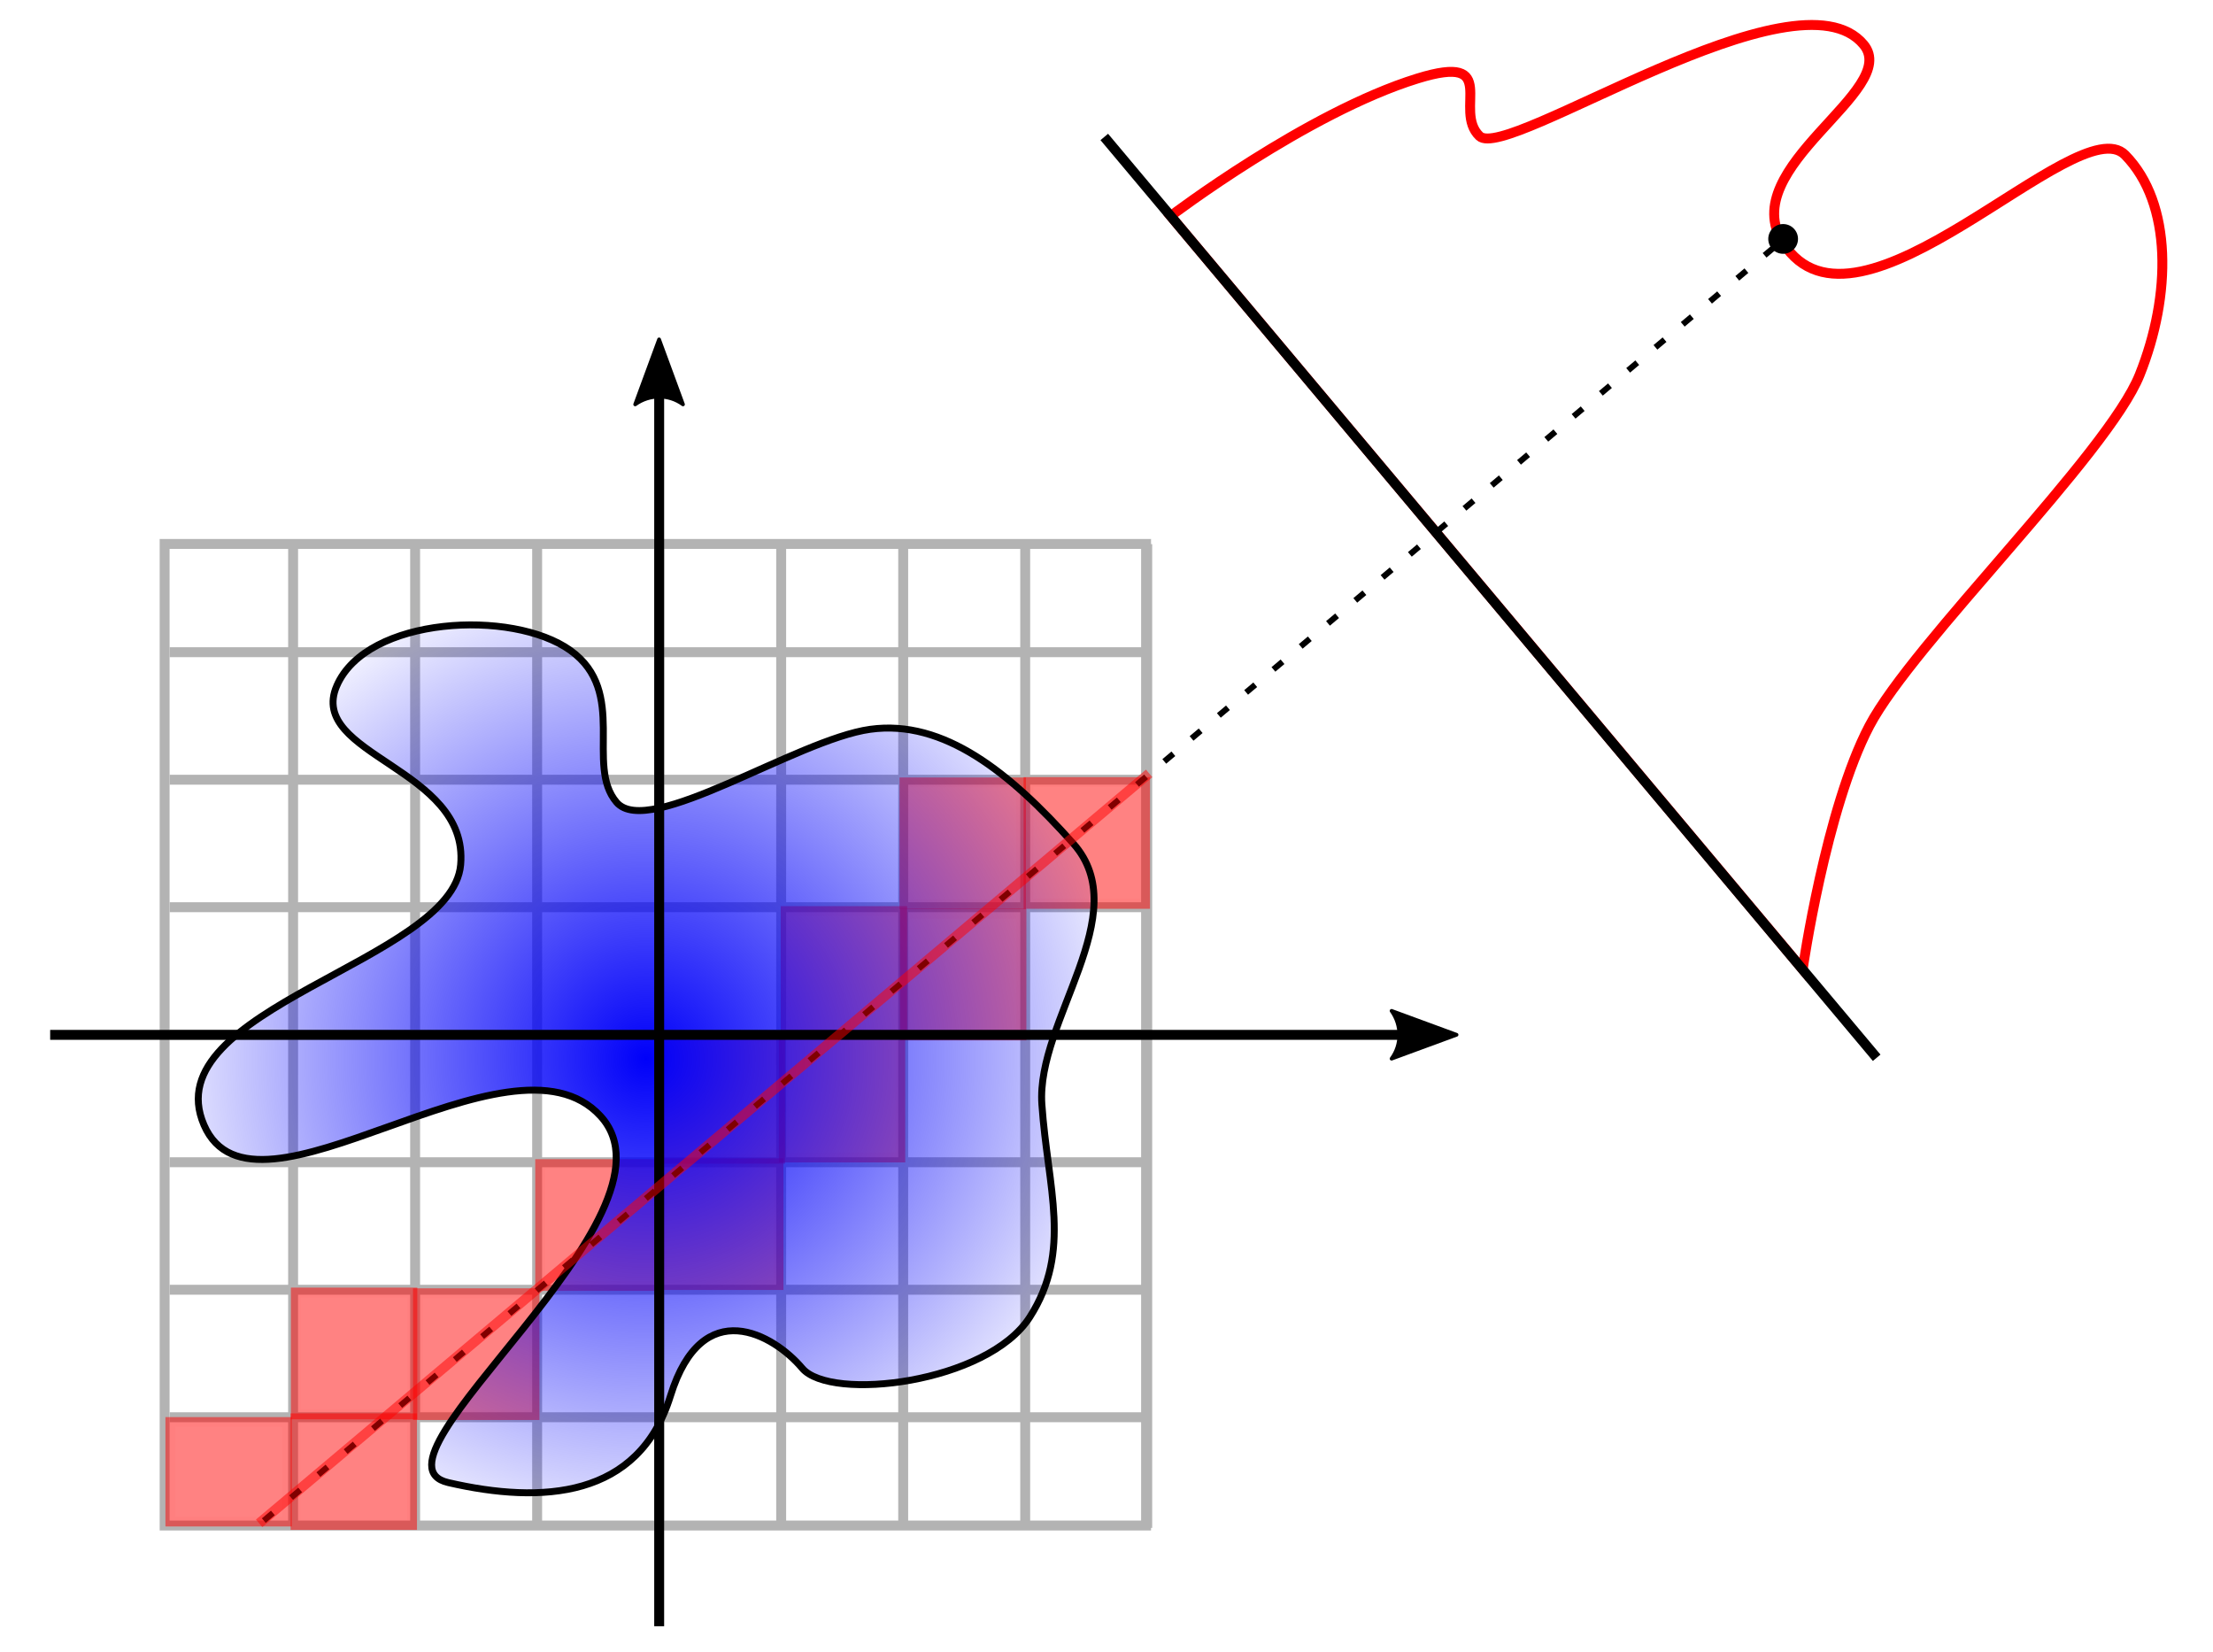
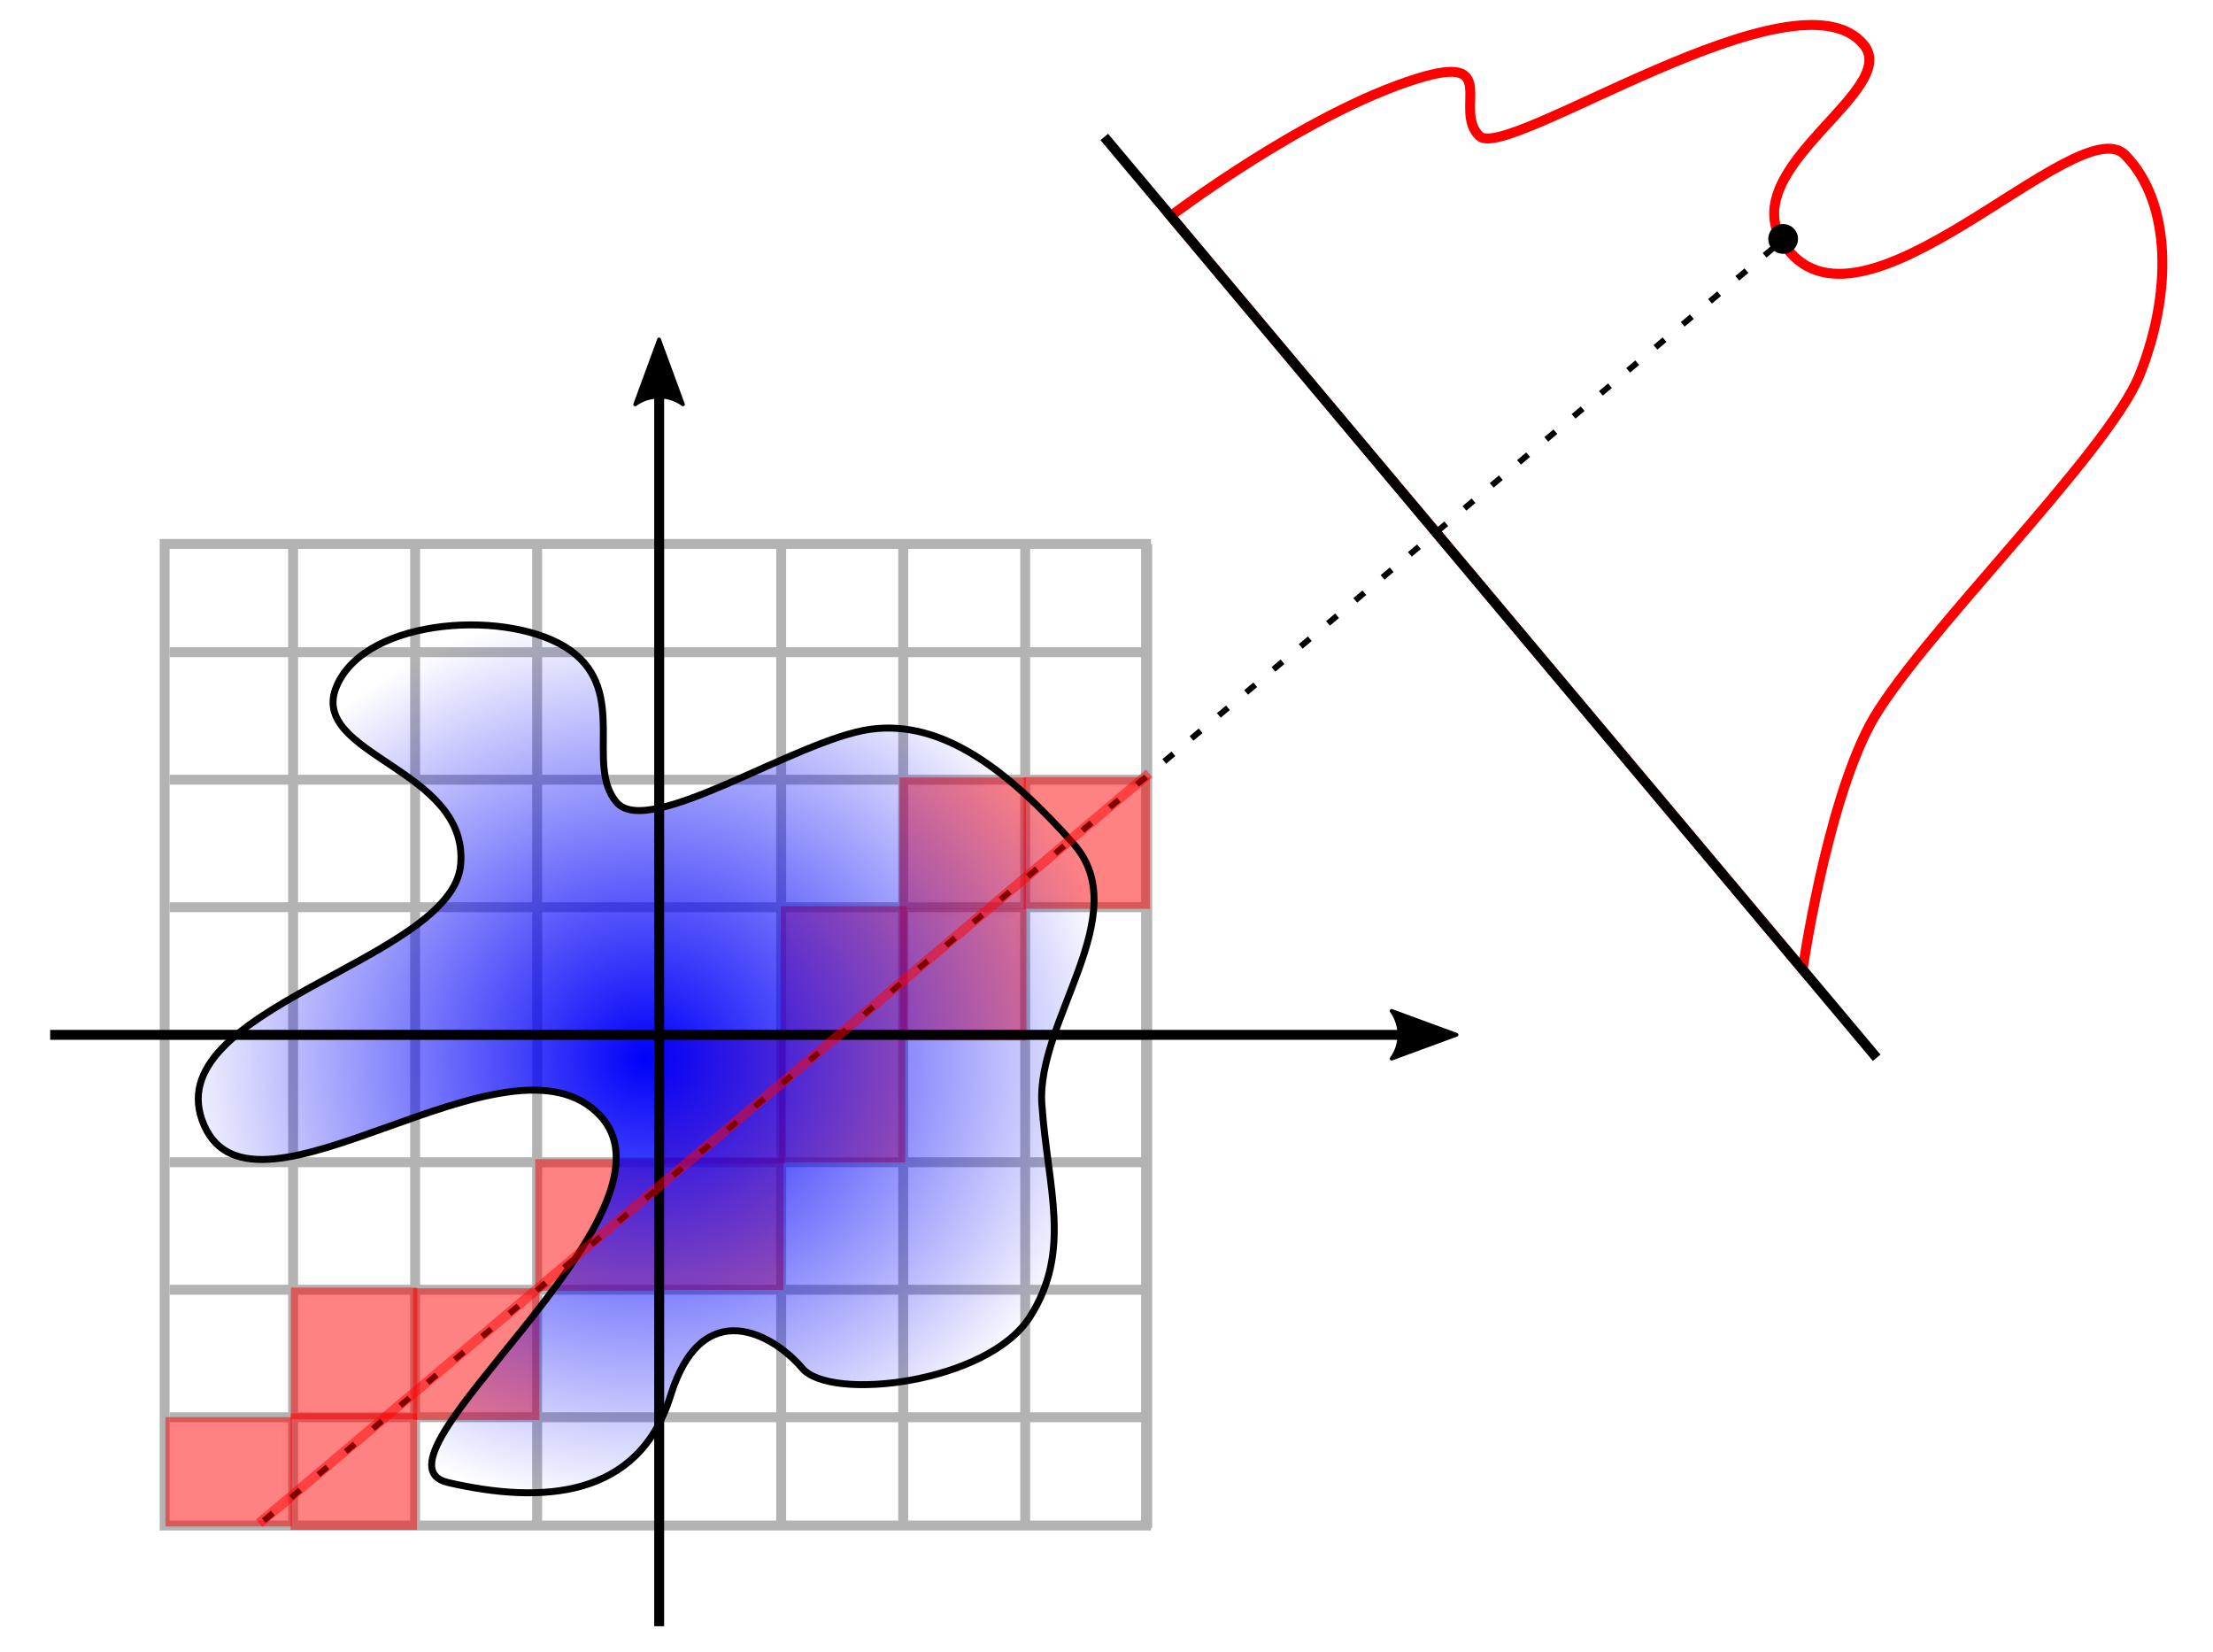
<svg xmlns="http://www.w3.org/2000/svg" xmlns:xlink="http://www.w3.org/1999/xlink" width="63mm" height="47mm" viewBox="0 0 223.228 166.535" id="svg4315" version="1.1">
  <defs id="defs4317">
    <linearGradient id="linearGradient4972">
      <stop style="stop-color:#0000f9;stop-opacity:1;" offset="0" id="stop4974" />
      <stop style="stop-color:#0000f9;stop-opacity:0;" offset="1" id="stop4976" />
    </linearGradient>
    <marker style="overflow:visible" id="marker4593" refX="0" refY="0" orient="auto">
      <path transform="scale(-0.6,-0.6)" d="M 8.719,4.034 -2.207,0.016 8.719,-4.002 c -1.745,2.372 -1.735,5.617 -6e-7,8.035 z" style="fill:#000000;fill-opacity:1;fill-rule:evenodd;stroke:#000000;stroke-width:0.625;stroke-linejoin:round;stroke-opacity:1" id="path4595" />
    </marker>
    <marker orient="auto" refY="0" refX="0" id="Arrow2Mend" style="overflow:visible">
      <path id="path4312" style="fill:#000000;fill-opacity:1;fill-rule:evenodd;stroke:#000000;stroke-width:0.625;stroke-linejoin:round;stroke-opacity:1" d="M 8.719,4.034 -2.207,0.016 8.719,-4.002 c -1.745,2.372 -1.735,5.617 -6e-7,8.035 z" transform="scale(-0.6,-0.6)" />
    </marker>
    <marker orient="auto" refY="0" refX="0" id="marker4692" style="overflow:visible">
      <path id="path4694" style="fill:#000000;fill-opacity:1;fill-rule:evenodd;stroke:#000000;stroke-width:0.625;stroke-linejoin:round;stroke-opacity:1" d="M 8.719,4.034 -2.207,0.016 8.719,-4.002 c -1.745,2.372 -1.735,5.617 -6e-7,8.035 z" transform="scale(-0.6,-0.6)" />
    </marker>
-     <radialGradient xlink:href="#linearGradient4972" id="radialGradient5535" cx="65.18" cy="992.619" fx="65.18" fy="992.619" r="45.529" gradientTransform="matrix(1.15531,3.1723724e-8,-3.1939789e-8,1.163178,-10.1231,-161.9741)" gradientUnits="userSpaceOnUse" />
+     <radialGradient xlink:href="#linearGradient4972" id="radialGradient5535" cx="65.18" cy="992.619" fx="65.18" fy="992.619" r="45.529" gradientTransform="matrix(1.062237,5.2757868e-8,-5.008134e-8,1.008348,-4.056604,-8.286167)" gradientUnits="userSpaceOnUse" />
  </defs>
  <g id="layer1" transform="translate(0,-885.8268)">
    <g id="g5234" transform="translate(-167.85,17.75)" style="opacity:1;stroke:#b3b3b3">
      <path style="fill:none;fill-opacity:1;fill-rule:evenodd;stroke:#b3b3b3;stroke-width:1px;stroke-linecap:butt;stroke-linejoin:miter;stroke-opacity:1" d="m 184.965,959.577 98.125,0" id="path4984" />
      <rect style="opacity:1;fill:none;fill-opacity:0.973;stroke:#b3b3b3;stroke-width:1;stroke-linecap:round;stroke-linejoin:miter;stroke-miterlimit:4;stroke-dasharray:none;stroke-dashoffset:0;stroke-opacity:1" id="rect4986" width="99" height="99" x="184.456" y="922.937" />
      <path style="fill:none;fill-opacity:1;fill-rule:evenodd;stroke:#b3b3b3;stroke-width:1px;stroke-linecap:butt;stroke-linejoin:miter;stroke-opacity:1" d="m 184.965,985.298 98.125,0" id="path4984-7" />
      <path style="fill:none;fill-opacity:1;fill-rule:evenodd;stroke:#b3b3b3;stroke-width:1px;stroke-linecap:butt;stroke-linejoin:miter;stroke-opacity:1" d="m 184.965,998.158 98.125,0" id="path4984-2" />
      <path style="fill:none;fill-opacity:1;fill-rule:evenodd;stroke:#b3b3b3;stroke-width:1px;stroke-linecap:butt;stroke-linejoin:miter;stroke-opacity:1" d="m 184.965,933.856 98.125,0" id="path4984-6" />
      <path style="fill:none;fill-opacity:1;fill-rule:evenodd;stroke:#b3b3b3;stroke-width:1px;stroke-linecap:butt;stroke-linejoin:miter;stroke-opacity:1" d="m 184.965,1011.018 98.125,0" id="path4984-8" />
      <path style="fill:none;fill-opacity:1;fill-rule:evenodd;stroke:#b3b3b3;stroke-width:1px;stroke-linecap:butt;stroke-linejoin:miter;stroke-opacity:1" d="m 184.965,946.717 98.125,0" id="path4984-68" />
      <path style="fill:none;fill-opacity:1;fill-rule:evenodd;stroke:#b3b3b3;stroke-width:1px;stroke-linecap:butt;stroke-linejoin:miter;stroke-opacity:1" d="m 184.965,972.437 98.125,0" id="path4984-7-3" />
      <path style="fill:none;fill-opacity:1;fill-rule:evenodd;stroke:#b3b3b3;stroke-width:1px;stroke-linecap:butt;stroke-linejoin:miter;stroke-opacity:1" d="m 246.648,922.958 0,99.222" id="path4984-5" />
      <path style="fill:none;fill-opacity:1;fill-rule:evenodd;stroke:#b3b3b3;stroke-width:1px;stroke-linecap:butt;stroke-linejoin:miter;stroke-opacity:1" d="m 222.032,922.958 0,99.222" id="path4984-7-2" />
      <path style="fill:none;fill-opacity:1;fill-rule:evenodd;stroke:#b3b3b3;stroke-width:1px;stroke-linecap:butt;stroke-linejoin:miter;stroke-opacity:1" d="m 209.724,922.958 0,99.222" id="path4984-2-2" />
      <path style="fill:none;fill-opacity:1;fill-rule:evenodd;stroke:#b3b3b3;stroke-width:1px;stroke-linecap:butt;stroke-linejoin:miter;stroke-opacity:1" d="m 283.572,922.958 0,99.222" id="path4984-6-4" />
      <path style="fill:none;fill-opacity:1;fill-rule:evenodd;stroke:#b3b3b3;stroke-width:1px;stroke-linecap:butt;stroke-linejoin:miter;stroke-opacity:1" d="m 197.416,922.958 0,99.222" id="path4984-8-7" />
      <path style="fill:none;fill-opacity:1;fill-rule:evenodd;stroke:#b3b3b3;stroke-width:1px;stroke-linecap:butt;stroke-linejoin:miter;stroke-opacity:1" d="m 271.264,922.958 0,99.222" id="path4984-68-5" />
      <path style="fill:none;fill-opacity:1;fill-rule:evenodd;stroke:#b3b3b3;stroke-width:1px;stroke-linecap:butt;stroke-linejoin:miter;stroke-opacity:1" d="m 234.34,922.958 0,99.222" id="path4984-7-3-9" />
      <path style="fill:none;fill-opacity:1;fill-rule:evenodd;stroke:#b3b3b3;stroke-width:1px;stroke-linecap:butt;stroke-linejoin:miter;stroke-opacity:1" d="m 258.956,922.958 0,99.222" id="path4984-5-9" />
    </g>
    <rect style="opacity:0.5;fill:#ff0000;fill-opacity:0.973;stroke:#ff0000;stroke-width:1;stroke-linecap:round;stroke-linejoin:miter;stroke-miterlimit:4;stroke-dasharray:none;stroke-dashoffset:0;stroke-opacity:1" id="rect5446-6" width="11.75" height="10.031" x="17.188" y="1029.253" />
    <rect style="opacity:0.5;fill:#ff0000;fill-opacity:0.973;stroke:#ff0000;stroke-width:1;stroke-linecap:round;stroke-linejoin:miter;stroke-miterlimit:4;stroke-dasharray:none;stroke-dashoffset:0;stroke-opacity:1" id="rect5446-39" width="11.75" height="12.281" x="29.844" y="1016.19" />
    <rect style="opacity:0.5;fill:#ff0000;fill-opacity:0.973;stroke:#ff0000;stroke-width:1;stroke-linecap:round;stroke-linejoin:miter;stroke-miterlimit:4;stroke-dasharray:none;stroke-dashoffset:0;stroke-opacity:1" id="rect5446-5" width="11.75" height="10.75" x="29.812" y="1028.878" />
    <rect style="opacity:0.5;fill:#ff0000;fill-opacity:0.973;stroke:#ff0000;stroke-width:1;stroke-linecap:round;stroke-linejoin:miter;stroke-miterlimit:4;stroke-dasharray:none;stroke-dashoffset:0;stroke-opacity:1" id="rect5446-26" width="11.75" height="12.281" x="42.162" y="1016.263" />
    <rect style="opacity:0.5;fill:#ff0000;fill-opacity:0.973;stroke:#ff0000;stroke-width:1;stroke-linecap:round;stroke-linejoin:miter;stroke-miterlimit:4;stroke-dasharray:none;stroke-dashoffset:0;stroke-opacity:1" id="rect5446-2" width="11.75" height="12.281" x="54.491" y="1003.238" />
    <rect style="opacity:0.5;fill:#ff0000;fill-opacity:0.973;stroke:#ff0000;stroke-width:1;stroke-linecap:round;stroke-linejoin:miter;stroke-miterlimit:4;stroke-dasharray:none;stroke-dashoffset:0;stroke-opacity:1" id="rect5446-3" width="11.75" height="12.281" x="66.777" y="1003.149" />
    <rect style="opacity:0.5;fill:#ff0000;fill-opacity:0.973;stroke:#ff0000;stroke-width:1;stroke-linecap:round;stroke-linejoin:miter;stroke-miterlimit:4;stroke-dasharray:none;stroke-dashoffset:0;stroke-opacity:1" id="rect5446-45" width="11.75" height="12.281" x="66.938" y="990.409" />
    <rect style="opacity:0.5;fill:#ff0000;fill-opacity:0.973;stroke:#ff0000;stroke-width:1;stroke-linecap:round;stroke-linejoin:miter;stroke-miterlimit:4;stroke-dasharray:none;stroke-dashoffset:0;stroke-opacity:1" id="rect5446-4" width="11.75" height="12.281" x="79.062" y="990.284" />
    <rect style="opacity:0.5;fill:#ff0000;fill-opacity:0.973;stroke:#ff0000;stroke-width:1;stroke-linecap:round;stroke-linejoin:miter;stroke-miterlimit:4;stroke-dasharray:none;stroke-dashoffset:0;stroke-opacity:1" id="rect5446-9" width="11.75" height="12.281" x="79.25" y="977.722" />
    <rect style="opacity:0.5;fill:#ff0000;fill-opacity:0.973;stroke:#ff0000;stroke-width:1;stroke-linecap:round;stroke-linejoin:miter;stroke-miterlimit:4;stroke-dasharray:none;stroke-dashoffset:0;stroke-opacity:1" id="rect5446-7" width="11.75" height="12.281" x="91.282" y="977.981" />
    <rect style="opacity:0.5;fill:#ff0000;fill-opacity:0.973;stroke:#ff0000;stroke-width:1;stroke-linecap:round;stroke-linejoin:miter;stroke-miterlimit:4;stroke-dasharray:none;stroke-dashoffset:0;stroke-opacity:1" id="rect5446-1" width="11.75" height="12.281" x="91.238" y="964.745" />
    <rect style="opacity:0.5;fill:#ff0000;fill-opacity:0.973;stroke:#ff0000;stroke-width:1;stroke-linecap:round;stroke-linejoin:miter;stroke-miterlimit:4;stroke-dasharray:none;stroke-dashoffset:0;stroke-opacity:1" id="rect5446" width="11.75" height="12.281" x="103.75" y="964.706" />
-     <flowRoot xml:space="preserve" id="flowRoot4201-9-7-9-9" style="font-style:normal;font-weight:normal;font-size:40px;line-height:125%;font-family:Sans;letter-spacing:0px;word-spacing:0px;fill:#1828a2;fill-opacity:0.949;stroke:none;stroke-width:1px;stroke-linecap:butt;stroke-linejoin:miter;stroke-opacity:1" transform="translate(-46.13699,244.934)">
+     <flowRoot xml:space="preserve" id="flowRoot4201-9-7-9-9" style="font-size:40px;font-style:normal;font-weight:normal;line-height:125%;letter-spacing:0px;word-spacing:0px;fill:#1828a2;fill-opacity:0.949;stroke:none;font-family:Sans" transform="translate(-46.13699,242.934)">
      <flowRegion id="flowRegion4203-9-7-0-0">
        <rect id="rect4205-4-5-3-7" width="10.394" height="12.169" x="229.557" y="654.362" style="fill:#1828a2;fill-opacity:0.949" />
      </flowRegion>
-       <flowPara id="flowPara4207-2-3-0-8" style="font-style:italic;font-variant:normal;font-weight:normal;font-stretch:normal;font-size:7.5px;font-family:'Lucida Calligraphy';-inkscape-font-specification:'Lucida Calligraphy Italic';fill:#000000;fill-opacity:0.949">p<flowSpan style="font-size:65%;baseline-shift:sub;fill:#000000" id="flowSpan5429">j</flowSpan>
+       <flowPara id="flowPara4207-2-3-0-8" style="font-size:11px;font-style:italic;font-variant:normal;font-weight:normal;font-stretch:normal;fill:#000000;fill-opacity:0.949;font-family:Monotype Corsiva;-inkscape-font-specification:Monotype Corsiva">p<flowSpan style="font-size:11px;baseline-shift:sub;fill:#000000;font-family:Monotype Corsiva;-inkscape-font-specification:Monotype Corsiva" id="flowSpan5429">j</flowSpan>
      </flowPara>
    </flowRoot>
    <path style="fill:none;fill-rule:evenodd;stroke:#ff0000;stroke-width:1px;stroke-linecap:butt;stroke-linejoin:miter;stroke-opacity:1" d="m 118.087,907.615 c 0,0 13.716,-10.414 24.894,-13.871 8.553,-2.645 3.504,3.2 6.261,5.813 2.757,2.613 31.95,-17.426 38.748,-9.23 3.84,4.63 -12.995,12.341 -8.14,19.978 7.489,11.78 29.709,-13.731 34.509,-8.854 4.8,4.877 4.684,14.178 1.469,22.185 -3.215,8.007 -22.858,27.036 -27.258,35.397 -4.4,8.361 -6.733,24.557 -6.733,24.557 z" id="path4165" />
-     <circle style="opacity:1;fill:#000000;fill-opacity:1;stroke:none;stroke-width:0.6;stroke-linecap:round;stroke-linejoin:miter;stroke-miterlimit:4;stroke-dasharray:none;stroke-dashoffset:0;stroke-opacity:1" id="path4182" cx="-447.102" cy="812.659" r="1.5" transform="matrix(0.7660444,-0.6427876,0.6427876,0.7660444,0,0)" />
+     <circle style="opacity:1;fill:#000000;fill-opacity:1;stroke:none;stroke-width:0.6;stroke-linecap:round;stroke-linejoin:miter;stroke-miterlimit:4;stroke-dasharray:none;stroke-dashoffset:0;stroke-opacity:1" id="path4182" cx="-447.102" cy="812.659" r="1.5" transform="matrix(0.7660444,-0.6427876,0.6427876,0.7660444,0,0)" d="m -445.602,812.659 c 0,0.828 -0.672,1.5 -1.5,1.5 -0.828,0 -1.5,-0.672 -1.5,-1.5 0,-0.828 0.672,-1.5 1.5,-1.5 0.828,0 1.5,0.672 1.5,1.5 z" />
    <path style="fill:url(#radialGradient5535);fill-opacity:1;fill-rule:evenodd;stroke:#000000;stroke-width:0.7;stroke-linecap:butt;stroke-linejoin:miter;stroke-miterlimit:4;stroke-dasharray:none;stroke-opacity:1" d="m 33.969,955 c 3.022,-7.007 17.715,-7.773 23.571,-3.571 5.856,4.202 1.441,11.569 4.656,15.319 3.214,3.75 18.156,-6.333 25.581,-7.365 7.424,-1.032 14.129,4.39 20.478,11.51 6.349,7.12 -3.748,17.859 -3.16,26.32 0.588,8.462 3.071,14.751 -1.215,21.448 -4.286,6.696 -20.104,8.555 -22.961,5.162 -2.857,-3.393 -10.07,-7.578 -13.285,2.78 -3.214,10.357 -12.963,10.936 -22.416,8.755 -9.452,-2.18 24.521,-26.977 15.357,-36.964 -9.163,-9.987 -34.924,12.658 -40,0.893 -5.076,-11.765 25.048,-16.484 25.893,-26.25 0.844,-9.766 -15.522,-11.029 -12.5,-18.036 z" id="path4215" />
    <path style="fill:none;fill-rule:evenodd;stroke:#000000;stroke-width:1px;stroke-linecap:butt;stroke-linejoin:miter;stroke-opacity:1;marker-end:url(#Arrow2Mend)" d="m 5.06,990.201 140.541,0" id="path4138" />
    <path style="fill:none;fill-rule:evenodd;stroke:#000000;stroke-width:1px;stroke-linecap:butt;stroke-linejoin:miter;stroke-opacity:1;marker-end:url(#marker4593)" d="m 66.492,1049.845 0,-128.464" id="path4140" />
    <flowRoot xml:space="preserve" id="flowRoot4201-9" style="font-style:normal;font-weight:normal;font-size:40px;line-height:125%;font-family:Sans;letter-spacing:0px;word-spacing:0px;fill:#000000;fill-opacity:1;stroke:none;stroke-width:1px;stroke-linecap:butt;stroke-linejoin:miter;stroke-opacity:1" transform="translate(-99.87409,336.4302)">
      <flowRegion id="flowRegion4203-9">
        <rect id="rect4205-4" width="8.458" height="13.69" x="229.557" y="654.362" />
      </flowRegion>
      <flowPara id="flowPara4207-2" style="font-style:normal;font-variant:normal;font-weight:bold;font-stretch:normal;font-size:10px;font-family:Sans;-inkscape-font-specification:'Sans Bold'">X</flowPara>
    </flowRoot>
    <flowRoot xml:space="preserve" id="flowRoot4201-9-7" style="font-style:normal;font-weight:normal;font-size:40px;line-height:125%;font-family:Sans;letter-spacing:0px;word-spacing:0px;fill:#000000;fill-opacity:1;stroke:none;stroke-width:1px;stroke-linecap:butt;stroke-linejoin:miter;stroke-opacity:1" transform="translate(-176.2512,267.8614)">
      <flowRegion id="flowRegion4203-9-7">
        <rect id="rect4205-4-5" width="8.458" height="13.69" x="229.557" y="654.362" />
      </flowRegion>
      <flowPara id="flowPara4207-2-3" style="font-style:normal;font-variant:normal;font-weight:bold;font-stretch:normal;font-size:10px;font-family:Sans;-inkscape-font-specification:'Sans Bold'">Y</flowPara>
    </flowRoot>
    <flowRoot xml:space="preserve" id="flowRoot4201-9-8-2" style="font-style:normal;font-weight:normal;font-size:40px;line-height:125%;font-family:Sans;letter-spacing:0px;word-spacing:0px;fill:#000000;fill-opacity:1;stroke:none;stroke-width:1px;stroke-linecap:butt;stroke-linejoin:miter;stroke-opacity:1" transform="translate(-209.4581,286.4879)">
      <flowRegion id="flowRegion4203-9-9-4">
        <rect id="rect4205-4-51-0" width="8.458" height="13.69" x="229.557" y="654.362" />
      </flowRegion>
      <flowPara id="flowPara4207-2-9-4" style="font-style:normal;font-variant:normal;font-weight:normal;font-stretch:normal;font-size:7.5px;font-family:Sans;-inkscape-font-specification:Sans">f<flowSpan style="font-size:65%;baseline-shift:sub" id="flowSpan5344">1</flowSpan>
      </flowPara>
    </flowRoot>
    <flowRoot xml:space="preserve" id="flowRoot4201-9-8-9" style="font-style:normal;font-weight:normal;font-size:40px;line-height:125%;font-family:Sans;letter-spacing:0px;word-spacing:0px;fill:#000000;fill-opacity:1;stroke:none;stroke-width:1px;stroke-linecap:butt;stroke-linejoin:miter;stroke-opacity:1" transform="translate(-196.9581,286.4879)">
      <flowRegion id="flowRegion4203-9-9-7">
        <rect id="rect4205-4-51-5" width="8.458" height="13.69" x="229.557" y="654.362" />
      </flowRegion>
      <flowPara id="flowPara4207-2-9-3" style="font-style:normal;font-variant:normal;font-weight:normal;font-stretch:normal;font-size:7.5px;font-family:Sans;-inkscape-font-specification:Sans">f<flowSpan style="font-size:65%;baseline-shift:sub" id="flowSpan5346">2</flowSpan>
      </flowPara>
    </flowRoot>
    <path style="fill:none;fill-rule:evenodd;stroke:#000000;stroke-width:0.6;stroke-linecap:butt;stroke-linejoin:miter;stroke-miterlimit:4;stroke-dasharray:1.2, 2.4;stroke-dashoffset:0;stroke-opacity:1" d="M 26.609,1039.193 180.648,909.343" id="path4138-9" />
    <path style="fill:none;fill-rule:evenodd;stroke:#000000;stroke-width:1px;stroke-linecap:butt;stroke-linejoin:miter;stroke-opacity:1" d="m 111.39,899.639 77.912,92.872" id="path4140-5" />
    <path style="opacity:0.5;fill:#ff0000;fill-rule:evenodd;stroke:#ff0000;stroke-width:1;stroke-linecap:butt;stroke-linejoin:miter;stroke-miterlimit:4;stroke-dasharray:none;stroke-dashoffset:0;stroke-opacity:1" d="m 26.14,1039.465 89.778,-75.634" id="path4138-9-4" />
    <flowRoot xml:space="preserve" id="flowRoot4201-9-8" style="font-style:normal;font-weight:normal;font-size:40px;line-height:125%;font-family:Sans;letter-spacing:0px;word-spacing:0px;fill:#000000;fill-opacity:1;stroke:none;stroke-width:1px;stroke-linecap:butt;stroke-linejoin:miter;stroke-opacity:1" transform="translate(-147.25,323.5456)">
      <flowRegion id="flowRegion4203-9-9">
        <rect id="rect4205-4-51" width="8.458" height="13.69" x="229.557" y="654.362" />
      </flowRegion>
      <flowPara id="flowPara4207-2-9" style="font-style:normal;font-variant:normal;font-weight:normal;font-stretch:normal;font-size:7.5px;font-family:Sans;-inkscape-font-specification:Sans">f<flowSpan style="font-style:normal;font-variant:normal;font-weight:normal;font-stretch:normal;font-size:7.5px;font-family:Sans;-inkscape-font-specification:Sans;baseline-shift:sub" id="flowSpan5288">i</flowSpan>
      </flowPara>
    </flowRoot>
-     <flowRoot xml:space="preserve" id="flowRoot4201-9-7-9" style="font-style:normal;font-weight:normal;font-size:40px;line-height:125%;font-family:Sans;letter-spacing:0px;word-spacing:0px;fill:#0000ff;fill-opacity:0.949;stroke:none;stroke-width:1px;stroke-linecap:butt;stroke-linejoin:miter;stroke-opacity:1" transform="translate(-149.5701,352.9777)">
+     <flowRoot xml:space="preserve" id="flowRoot4201-9-7-9" style="font-size:40px;font-style:normal;font-weight:normal;line-height:125%;letter-spacing:0px;word-spacing:0px;fill:#0000ff;fill-opacity:0.949;stroke:none;font-family:Sans" transform="translate(-151.5701,350.9777)">
      <flowRegion id="flowRegion4203-9-7-0">
        <rect id="rect4205-4-5-3" width="24.173" height="17.44" x="229.557" y="654.362" style="fill:#0000ff;fill-opacity:0.949" />
      </flowRegion>
-       <flowPara id="flowPara4207-2-3-0" style="font-style:italic;font-variant:normal;font-weight:normal;font-stretch:normal;font-size:10px;font-family:'Lucida Calligraphy';-inkscape-font-specification:'Lucida Calligraphy Italic';fill:#0000ff;fill-opacity:0.949">f<flowSpan style="font-style:italic;font-variant:normal;font-weight:normal;font-stretch:normal;font-size:7.5px;font-family:'Lucida Calligraphy';-inkscape-font-specification:'Lucida Calligraphy Italic';fill:#0000ff" id="flowSpan4657">(x,y)</flowSpan>
-       </flowPara>
+       <flowPara id="flowPara4207-2-3-0" style="font-size:13px;font-style:italic;font-variant:normal;font-weight:normal;font-stretch:normal;fill:#000080;fill-opacity:0.949;font-family:Monotype Corsiva;-inkscape-font-specification:Monotype Corsiva">f(x,y)</flowPara>
    </flowRoot>
  </g>
</svg>
